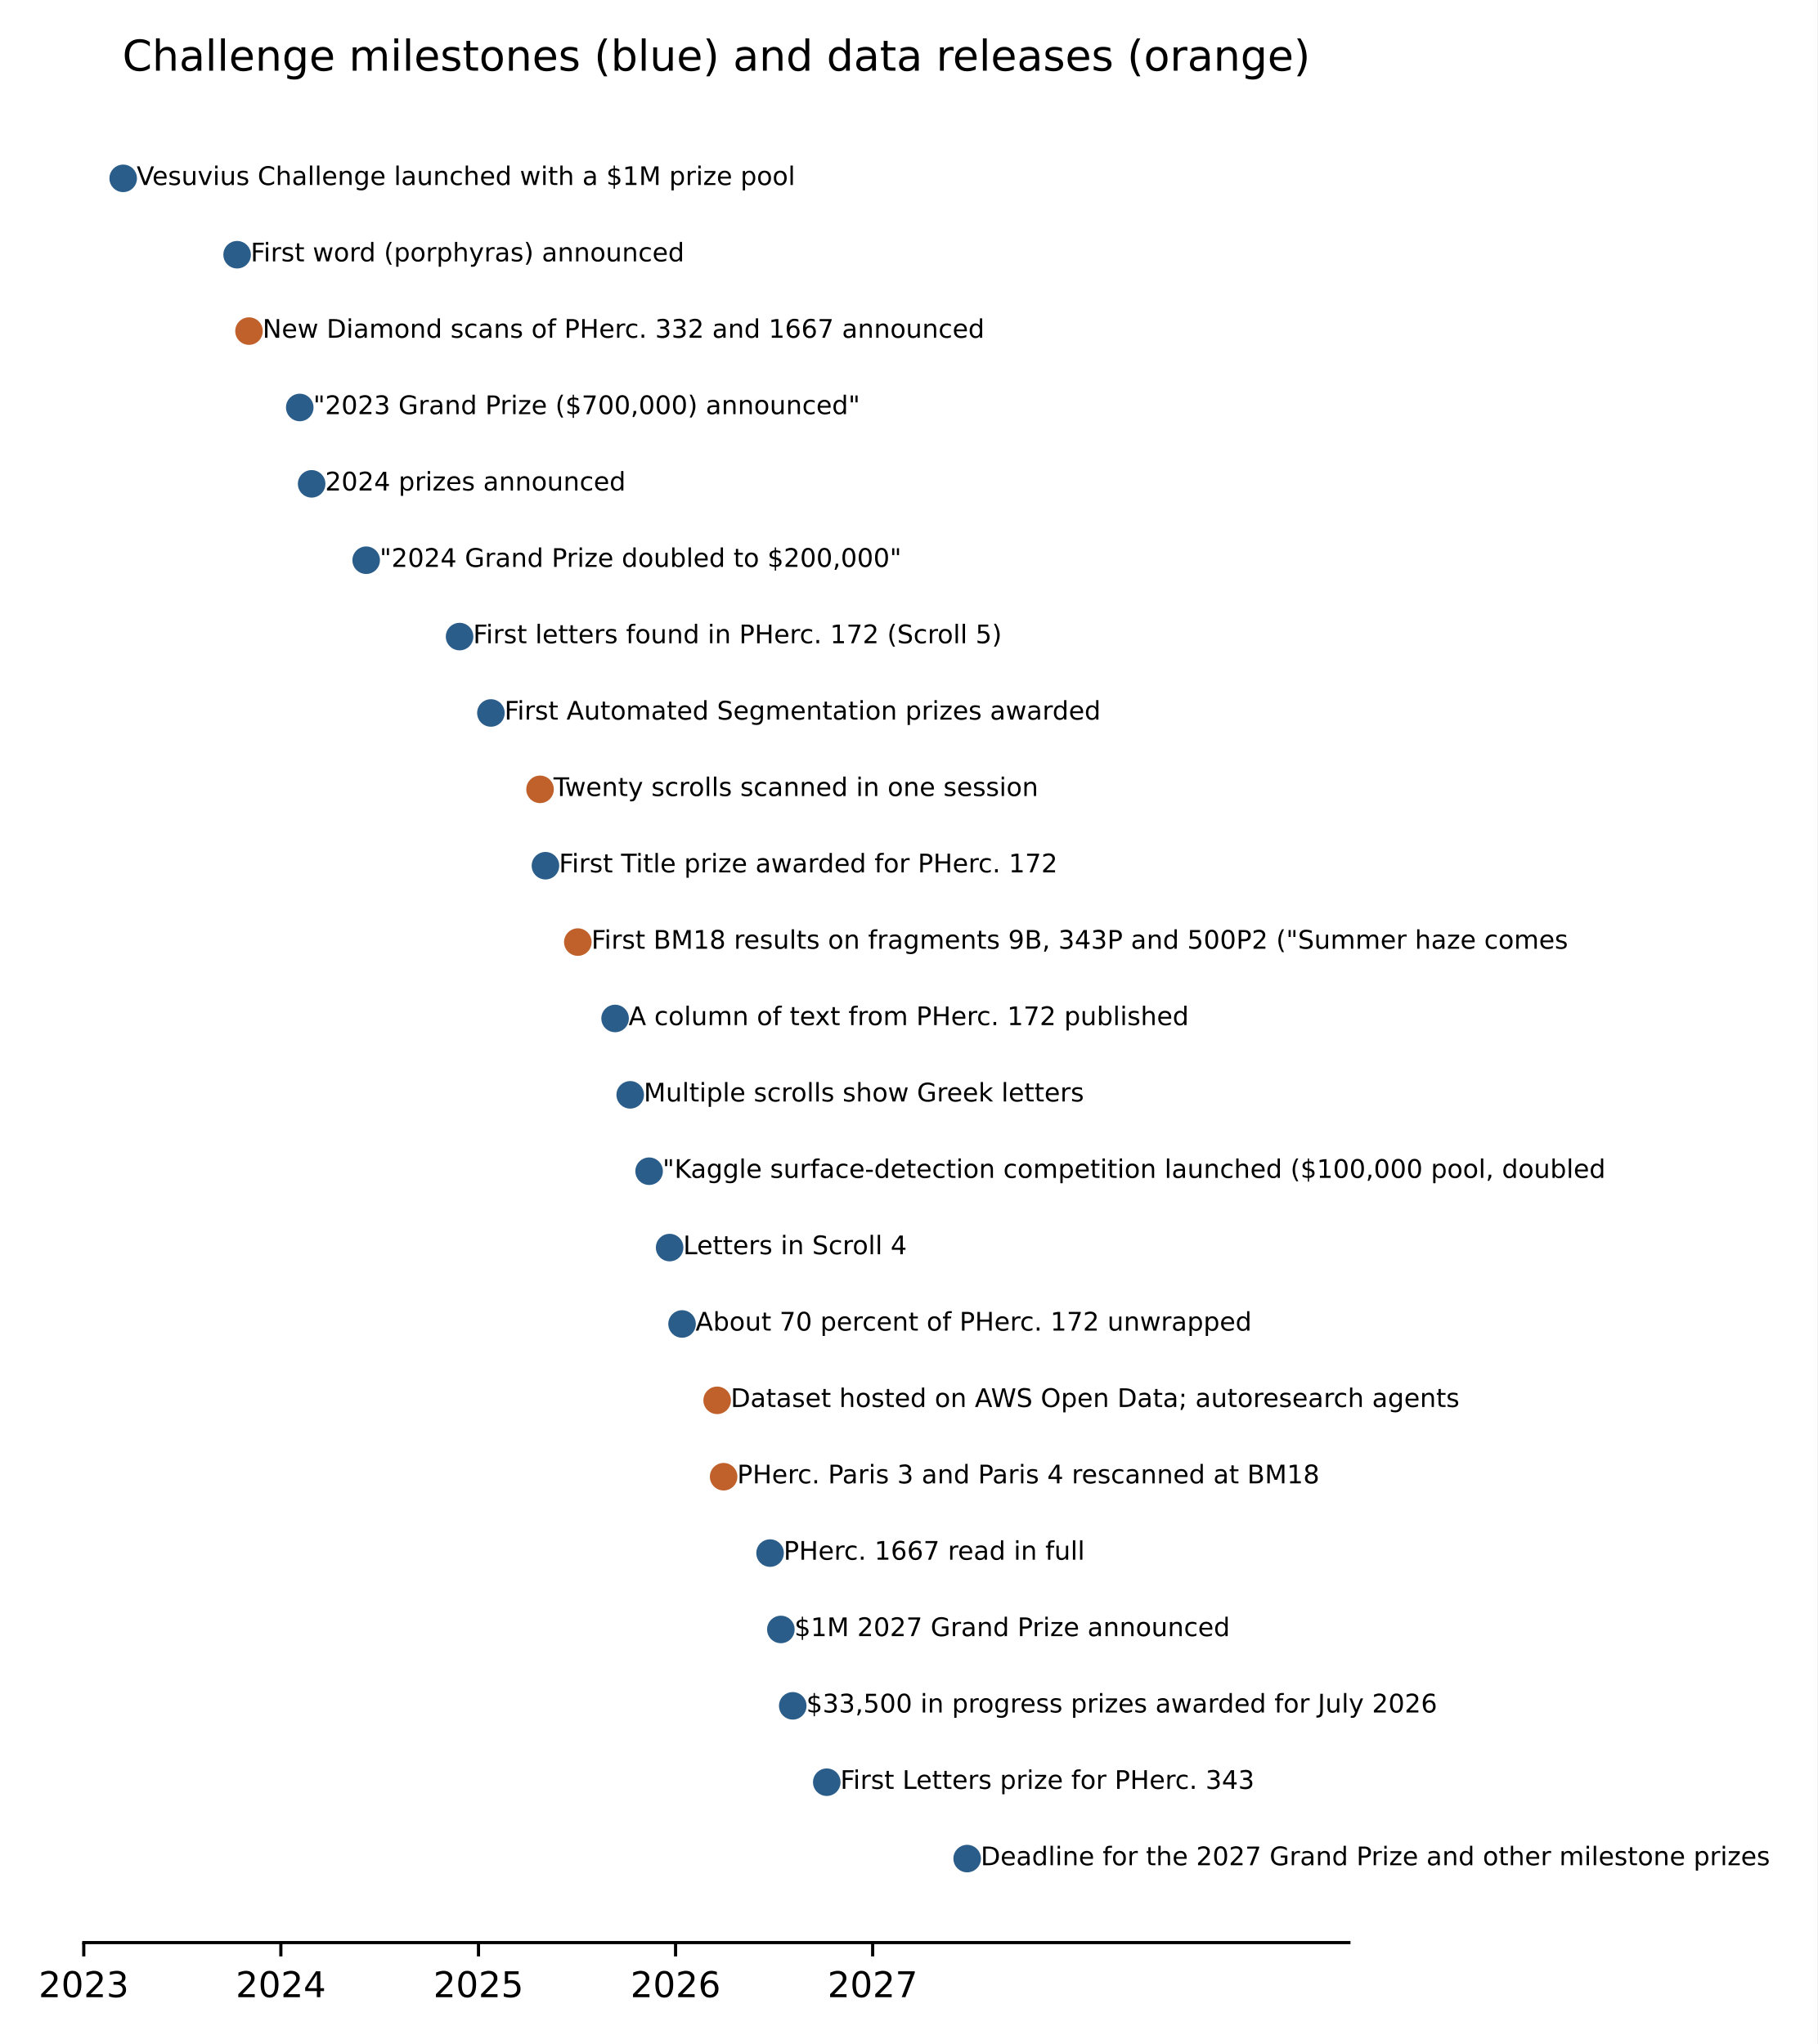
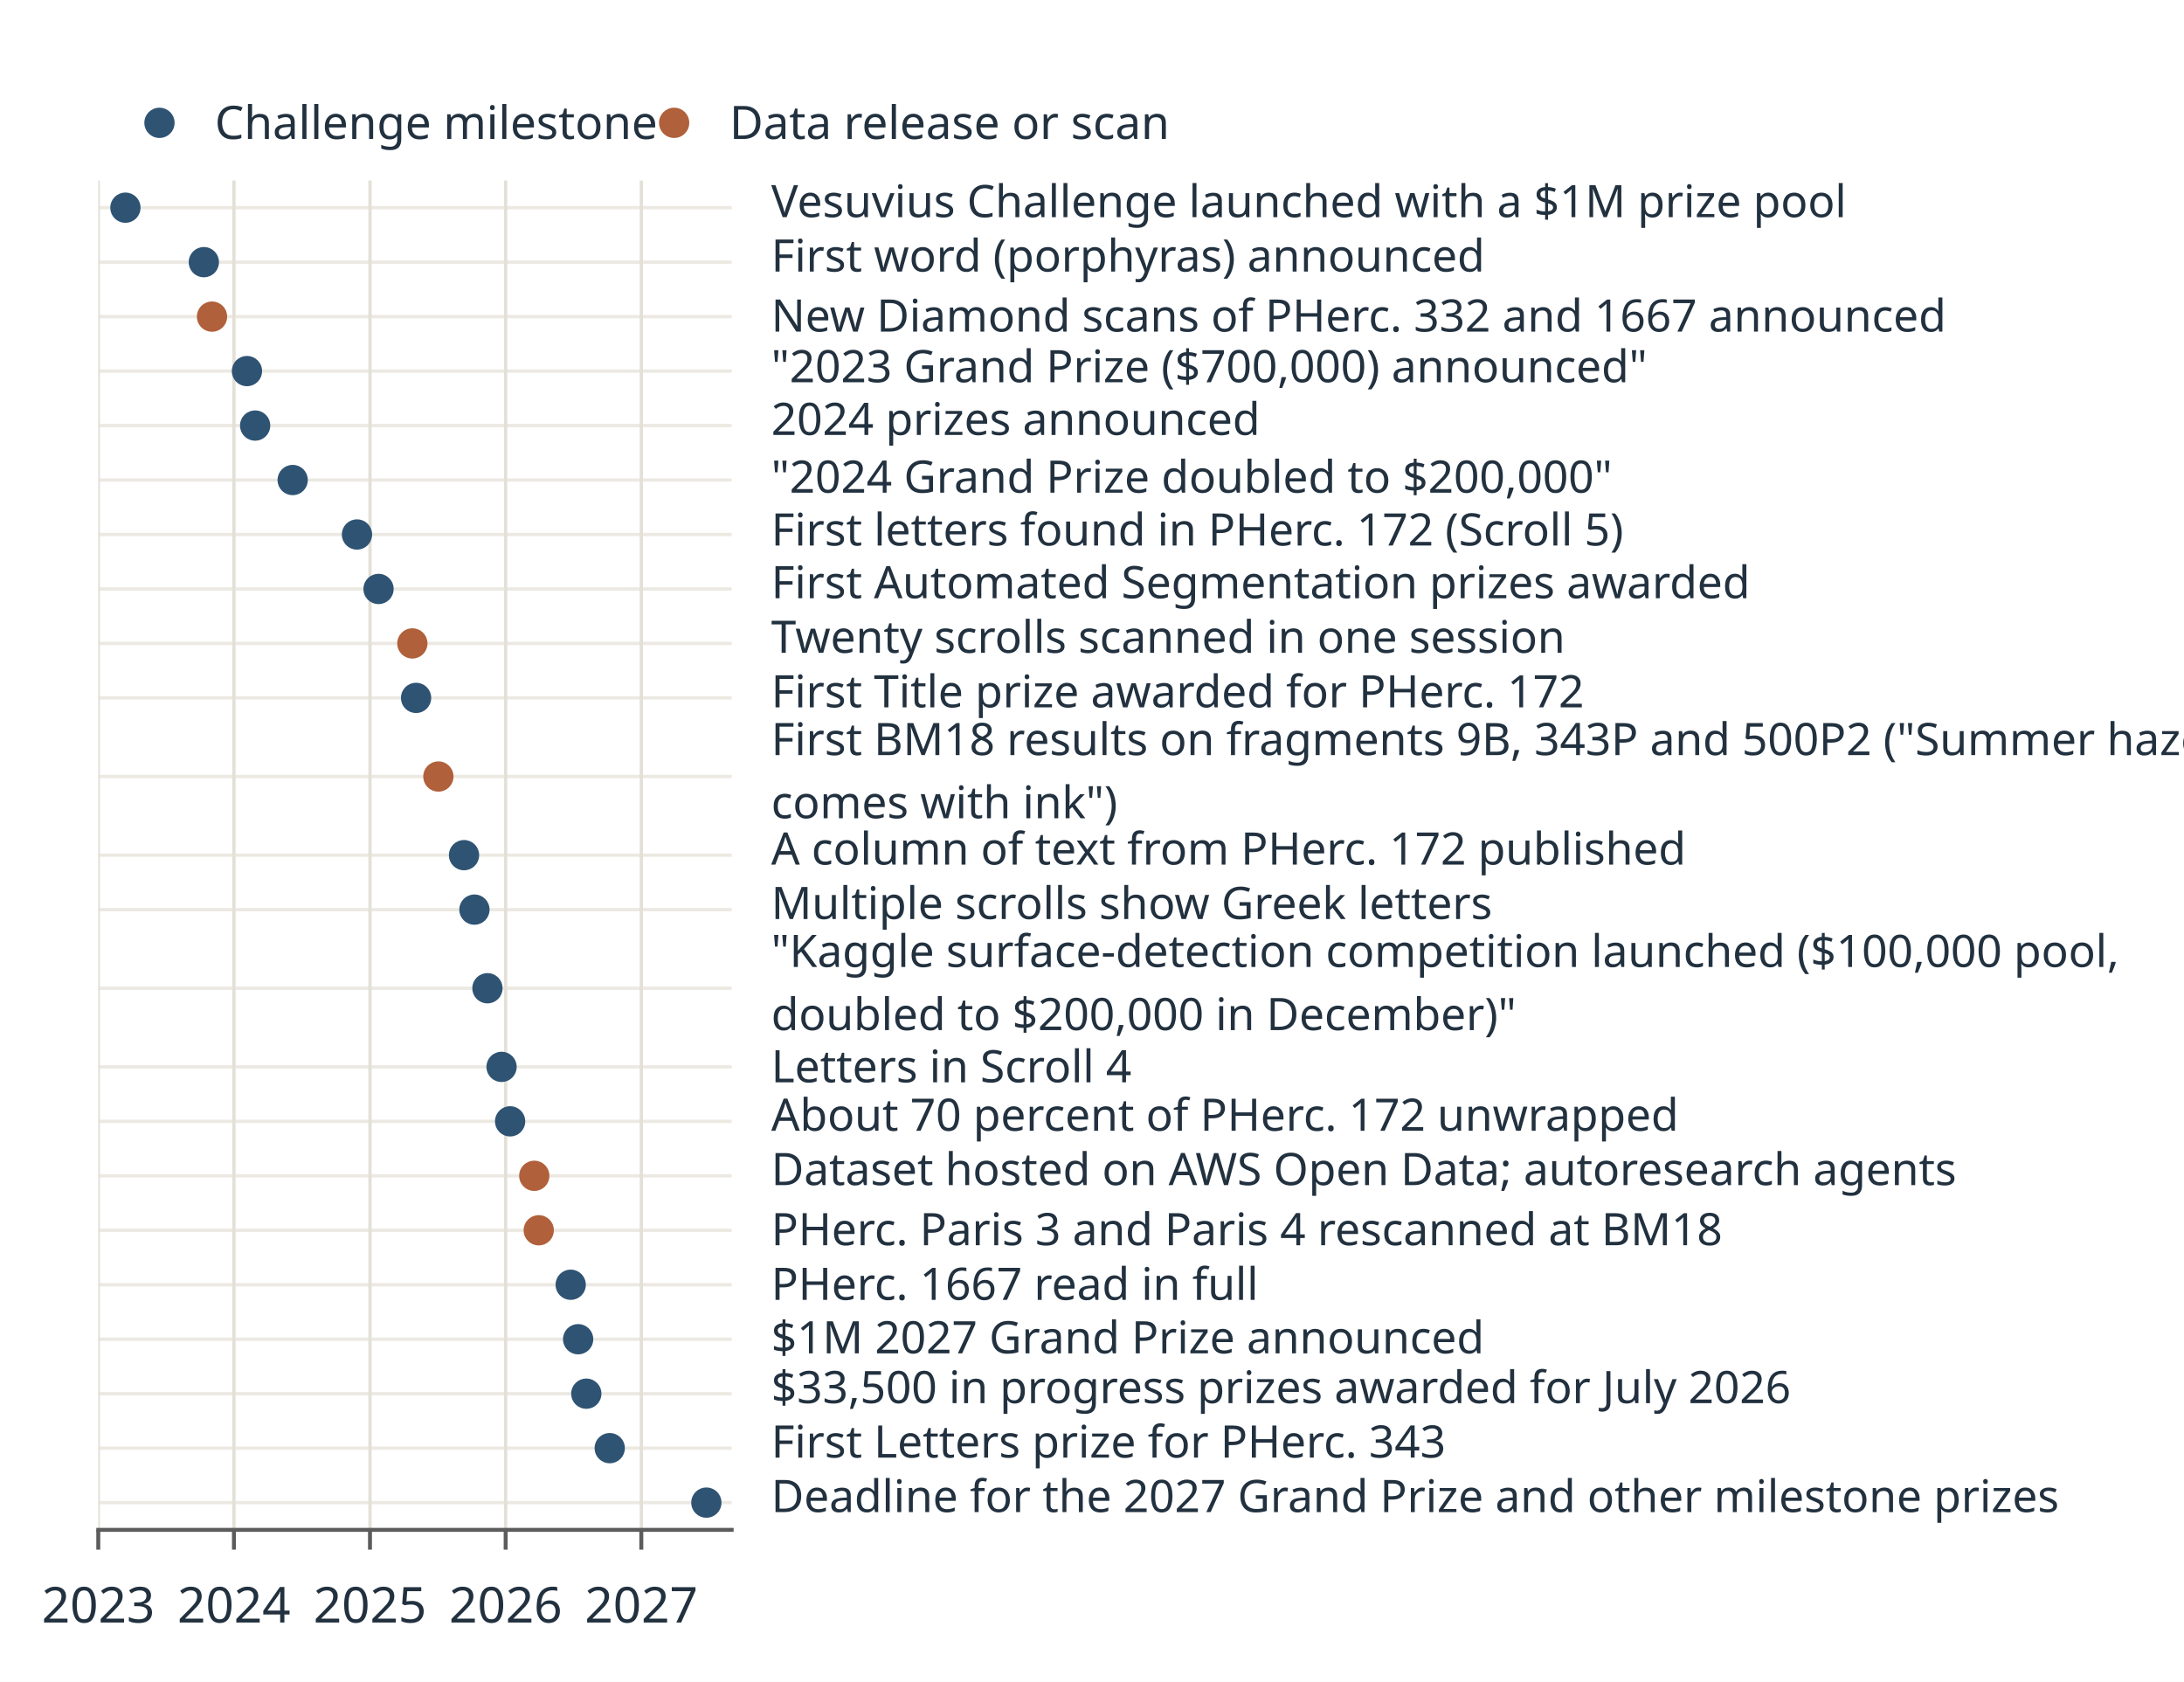
- <svg xmlns="http://www.w3.org/2000/svg" xmlns:xlink="http://www.w3.org/1999/xlink" width="460.8pt" height="518.4pt" viewBox="0 0 460.8 518.4" version="1.1">
+ <svg xmlns="http://www.w3.org/2000/svg" xmlns:xlink="http://www.w3.org/1999/xlink" width="331.2pt" height="254.995pt" viewBox="0 0 331.2 254.995" version="1.1">
  <defs>
    <style type="text/css">*{stroke-linejoin: round; stroke-linecap: butt}</style>
  </defs>
  <g id="figure_1">
    <g id="patch_1">
-       <path d="M 0 518.4  L 460.8 518.4  L 460.8 0  L 0 0  z " style="fill: #ffffff" />
+       <path d="M 0 254.995  L 331.2 254.995  L 331.2 0  L 0 0  z " style="fill: #ffffff" />
    </g>
    <g id="axes_1">
      <g id="patch_2">
-         <path d="M 21.24 492.68  L 342.023 492.68  L 342.023 23.925  L 21.24 23.925  z " style="fill: #ffffff" />
+         <path d="M 14.904 231.955  L 110.952 231.955  L 110.952 27.36  L 14.904 27.36  z " style="fill: #ffffff" />
+       </g>
+       <g id="line2d_1">
+         <path d="M 14.904 31.489  L 110.952 31.489  " clip-path="url(#pae2539c3df)" style="fill: none; stroke: #ece9e2; stroke-width: 0.5; stroke-linecap: square" />
+       </g>
+       <g id="line2d_2">
+         <path d="M 14.904 39.748  L 110.952 39.748  " clip-path="url(#pae2539c3df)" style="fill: none; stroke: #ece9e2; stroke-width: 0.5; stroke-linecap: square" />
+       </g>
+       <g id="line2d_3">
+         <path d="M 14.904 48.006  L 110.952 48.006  " clip-path="url(#pae2539c3df)" style="fill: none; stroke: #ece9e2; stroke-width: 0.5; stroke-linecap: square" />
+       </g>
+       <g id="line2d_4">
+         <path d="M 14.904 56.264  L 110.952 56.264  " clip-path="url(#pae2539c3df)" style="fill: none; stroke: #ece9e2; stroke-width: 0.5; stroke-linecap: square" />
+       </g>
+       <g id="line2d_5">
+         <path d="M 14.904 64.523  L 110.952 64.523  " clip-path="url(#pae2539c3df)" style="fill: none; stroke: #ece9e2; stroke-width: 0.5; stroke-linecap: square" />
+       </g>
+       <g id="line2d_6">
+         <path d="M 14.904 72.781  L 110.952 72.781  " clip-path="url(#pae2539c3df)" style="fill: none; stroke: #ece9e2; stroke-width: 0.5; stroke-linecap: square" />
+       </g>
+       <g id="line2d_7">
+         <path d="M 14.904 81.04  L 110.952 81.04  " clip-path="url(#pae2539c3df)" style="fill: none; stroke: #ece9e2; stroke-width: 0.5; stroke-linecap: square" />
+       </g>
+       <g id="line2d_8">
+         <path d="M 14.904 89.298  L 110.952 89.298  " clip-path="url(#pae2539c3df)" style="fill: none; stroke: #ece9e2; stroke-width: 0.5; stroke-linecap: square" />
+       </g>
+       <g id="line2d_9">
+         <path d="M 14.904 97.556  L 110.952 97.556  " clip-path="url(#pae2539c3df)" style="fill: none; stroke: #ece9e2; stroke-width: 0.5; stroke-linecap: square" />
+       </g>
+       <g id="line2d_10">
+         <path d="M 14.904 105.815  L 110.952 105.815  " clip-path="url(#pae2539c3df)" style="fill: none; stroke: #ece9e2; stroke-width: 0.5; stroke-linecap: square" />
+       </g>
+       <g id="line2d_11">
+         <path d="M 14.904 117.736  L 110.952 117.736  " clip-path="url(#pae2539c3df)" style="fill: none; stroke: #ece9e2; stroke-width: 0.5; stroke-linecap: square" />
+       </g>
+       <g id="line2d_12">
+         <path d="M 14.904 129.658  L 110.952 129.658  " clip-path="url(#pae2539c3df)" style="fill: none; stroke: #ece9e2; stroke-width: 0.5; stroke-linecap: square" />
+       </g>
+       <g id="line2d_13">
+         <path d="M 14.904 137.916  L 110.952 137.916  " clip-path="url(#pae2539c3df)" style="fill: none; stroke: #ece9e2; stroke-width: 0.5; stroke-linecap: square" />
+       </g>
+       <g id="line2d_14">
+         <path d="M 14.904 149.837  L 110.952 149.837  " clip-path="url(#pae2539c3df)" style="fill: none; stroke: #ece9e2; stroke-width: 0.5; stroke-linecap: square" />
+       </g>
+       <g id="line2d_15">
+         <path d="M 14.904 161.759  L 110.952 161.759  " clip-path="url(#pae2539c3df)" style="fill: none; stroke: #ece9e2; stroke-width: 0.5; stroke-linecap: square" />
+       </g>
+       <g id="line2d_16">
+         <path d="M 14.904 170.017  L 110.952 170.017  " clip-path="url(#pae2539c3df)" style="fill: none; stroke: #ece9e2; stroke-width: 0.5; stroke-linecap: square" />
+       </g>
+       <g id="line2d_17">
+         <path d="M 14.904 178.276  L 110.952 178.276  " clip-path="url(#pae2539c3df)" style="fill: none; stroke: #ece9e2; stroke-width: 0.5; stroke-linecap: square" />
+       </g>
+       <g id="line2d_18">
+         <path d="M 14.904 186.534  L 110.952 186.534  " clip-path="url(#pae2539c3df)" style="fill: none; stroke: #ece9e2; stroke-width: 0.5; stroke-linecap: square" />
+       </g>
+       <g id="line2d_19">
+         <path d="M 14.904 194.792  L 110.952 194.792  " clip-path="url(#pae2539c3df)" style="fill: none; stroke: #ece9e2; stroke-width: 0.5; stroke-linecap: square" />
+       </g>
+       <g id="line2d_20">
+         <path d="M 14.904 203.051  L 110.952 203.051  " clip-path="url(#pae2539c3df)" style="fill: none; stroke: #ece9e2; stroke-width: 0.5; stroke-linecap: square" />
+       </g>
+       <g id="line2d_21">
+         <path d="M 14.904 211.309  L 110.952 211.309  " clip-path="url(#pae2539c3df)" style="fill: none; stroke: #ece9e2; stroke-width: 0.5; stroke-linecap: square" />
+       </g>
+       <g id="line2d_22">
+         <path d="M 14.904 219.568  L 110.952 219.568  " clip-path="url(#pae2539c3df)" style="fill: none; stroke: #ece9e2; stroke-width: 0.5; stroke-linecap: square" />
+       </g>
+       <g id="line2d_23">
+         <path d="M 14.904 227.826  L 110.952 227.826  " clip-path="url(#pae2539c3df)" style="fill: none; stroke: #ece9e2; stroke-width: 0.5; stroke-linecap: square" />
+       </g>
+       <g id="line2d_24">
+         <path d="M 14.904 231.955  L 14.904 27.36  " clip-path="url(#pae2539c3df)" style="fill: none; stroke: #e3e0d8; stroke-width: 0.5; stroke-linecap: square" />
+       </g>
+       <g id="line2d_25">
+         <path d="M 35.478 231.955  L 35.478 27.36  " clip-path="url(#pae2539c3df)" style="fill: none; stroke: #e3e0d8; stroke-width: 0.5; stroke-linecap: square" />
+       </g>
+       <g id="line2d_26">
+         <path d="M 56.108 231.955  L 56.108 27.36  " clip-path="url(#pae2539c3df)" style="fill: none; stroke: #e3e0d8; stroke-width: 0.5; stroke-linecap: square" />
+       </g>
+       <g id="line2d_27">
+         <path d="M 76.681 231.955  L 76.681 27.36  " clip-path="url(#pae2539c3df)" style="fill: none; stroke: #e3e0d8; stroke-width: 0.5; stroke-linecap: square" />
+       </g>
+       <g id="line2d_28">
+         <path d="M 97.255 231.955  L 97.255 27.36  " clip-path="url(#pae2539c3df)" style="fill: none; stroke: #e3e0d8; stroke-width: 0.5; stroke-linecap: square" />
      </g>
      <g id="matplotlib.axis_1">
        <g id="xtick_1">
-           <g id="line2d_1">
+           <g id="line2d_29">
            <defs>
-               <path id="mb7cfba0f16" d="M 0 0  L 0 3.5  " style="stroke: #000000; stroke-width: 0.8" />
+               <path id="mdebf39d27e" d="M 0 0  L 0 3  " style="stroke: #5c5c5c; stroke-width: 0.6" />
            </defs>
            <g>
-               <use xlink:href="#mb7cfba0f16" x="21.24" y="492.68" style="stroke: #000000; stroke-width: 0.8" />
+               <use xlink:href="#mdebf39d27e" x="14.904" y="231.955" style="fill: #5c5c5c; stroke: #5c5c5c; stroke-width: 0.6" />
            </g>
          </g>
          <g id="text_1">
-             <text style="font-size: 9px; font-family: 'DejaVu Sans'; text-anchor: middle" x="21.24" y="506.518" transform="rotate(-0 21.24 506.5179)">2023</text>
+             <text style="font-size: 7.5px; font-family: 'EB Garamond'; text-anchor: middle; fill: #22313f" x="14.904" y="246.008" transform="rotate(-0 14.904 246.0077)">2023</text>
          </g>
        </g>
        <g id="xtick_2">
-           <g id="line2d_2">
-             <g>
-               <use xlink:href="#mb7cfba0f16" x="71.213" y="492.68" style="stroke: #000000; stroke-width: 0.8" />
+           <g id="line2d_30">
+             <g>
+               <use xlink:href="#mdebf39d27e" x="35.478" y="231.955" style="fill: #5c5c5c; stroke: #5c5c5c; stroke-width: 0.6" />
            </g>
          </g>
          <g id="text_2">
-             <text style="font-size: 9px; font-family: 'DejaVu Sans'; text-anchor: middle" x="71.213" y="506.518" transform="rotate(-0 71.21259 506.5179)">2024</text>
+             <text style="font-size: 7.5px; font-family: 'EB Garamond'; text-anchor: middle; fill: #22313f" x="35.478" y="246.008" transform="rotate(-0 35.47766 246.0077)">2024</text>
          </g>
        </g>
        <g id="xtick_3">
-           <g id="line2d_3">
-             <g>
-               <use xlink:href="#mb7cfba0f16" x="121.322" y="492.68" style="stroke: #000000; stroke-width: 0.8" />
+           <g id="line2d_31">
+             <g>
+               <use xlink:href="#mdebf39d27e" x="56.108" y="231.955" style="fill: #5c5c5c; stroke: #5c5c5c; stroke-width: 0.6" />
            </g>
          </g>
          <g id="text_3">
-             <text style="font-size: 9px; font-family: 'DejaVu Sans'; text-anchor: middle" x="121.322" y="506.518" transform="rotate(-0 121.3221 506.5179)">2025</text>
+             <text style="font-size: 7.5px; font-family: 'EB Garamond'; text-anchor: middle; fill: #22313f" x="56.108" y="246.008" transform="rotate(-0 56.10769 246.0077)">2025</text>
          </g>
        </g>
        <g id="xtick_4">
-           <g id="line2d_4">
-             <g>
-               <use xlink:href="#mb7cfba0f16" x="171.295" y="492.68" style="stroke: #000000; stroke-width: 0.8" />
+           <g id="line2d_32">
+             <g>
+               <use xlink:href="#mdebf39d27e" x="76.681" y="231.955" style="fill: #5c5c5c; stroke: #5c5c5c; stroke-width: 0.6" />
            </g>
          </g>
          <g id="text_4">
-             <text style="font-size: 9px; font-family: 'DejaVu Sans'; text-anchor: middle" x="171.295" y="506.518" transform="rotate(-0 171.2947 506.5179)">2026</text>
+             <text style="font-size: 7.5px; font-family: 'EB Garamond'; text-anchor: middle; fill: #22313f" x="76.681" y="246.008" transform="rotate(-0 76.68135 246.0077)">2026</text>
          </g>
        </g>
        <g id="xtick_5">
-           <g id="line2d_5">
-             <g>
-               <use xlink:href="#mb7cfba0f16" x="221.267" y="492.68" style="stroke: #000000; stroke-width: 0.8" />
+           <g id="line2d_33">
+             <g>
+               <use xlink:href="#mdebf39d27e" x="97.255" y="231.955" style="fill: #5c5c5c; stroke: #5c5c5c; stroke-width: 0.6" />
            </g>
          </g>
          <g id="text_5">
-             <text style="font-size: 9px; font-family: 'DejaVu Sans'; text-anchor: middle" x="221.267" y="506.518" transform="rotate(-0 221.2673 506.5179)">2027</text>
+             <text style="font-size: 7.5px; font-family: 'EB Garamond'; text-anchor: middle; fill: #22313f" x="97.255" y="246.008" transform="rotate(-0 97.25501 246.0077)">2027</text>
          </g>
        </g>
      </g>
      <g id="matplotlib.axis_2" />
-       <g id="line2d_6">
+       <g id="patch_3">
+         <path d="M 14.904 231.955  L 110.952 231.955  " style="fill: none; stroke: #5c5c5c; stroke-width: 0.6; stroke-linejoin: miter; stroke-linecap: square" />
+       </g>
+       <g id="line2d_34">
        <defs>
-           <path id="m90c5252260" d="M 0 3  C 0.796 3 1.559 2.684 2.121 2.121  C 2.684 1.559 3 0.796 3 0  C 3 -0.796 2.684 -1.559 2.121 -2.121  C 1.559 -2.684 0.796 -3 0 -3  C -0.796 -3 -1.559 -2.684 -2.121 -2.121  C -2.684 -1.559 -3 -0.796 -3 0  C -3 0.796 -2.684 1.559 -2.121 2.121  C -1.559 2.684 -0.796 3 0 3  z " style="stroke: #2b5d8a" />
+           <path id="m672cd75277" d="M 0 1.8  C 0.477 1.8 0.935 1.61 1.273 1.273  C 1.61 0.935 1.8 0.477 1.8 0  C 1.8 -0.477 1.61 -0.935 1.273 -1.273  C 0.935 -1.61 0.477 -1.8 0 -1.8  C -0.477 -1.8 -0.935 -1.61 -1.273 -1.273  C -1.61 -0.935 -1.8 -0.477 -1.8 0  C -1.8 0.477 -1.61 0.935 -1.273 1.273  C -0.935 1.61 -0.477 1.8 0 1.8  z " style="stroke: #2f5373" />
        </defs>
-         <g clip-path="url(#pc2791eb596)">
-           <use xlink:href="#m90c5252260" x="31.235" y="45.232" style="fill: #2b5d8a; stroke: #2b5d8a" />
-         </g>
-       </g>
-       <g id="line2d_7">
-         <g clip-path="url(#pc2791eb596)">
-           <use xlink:href="#m90c5252260" x="60.123" y="64.603" style="fill: #2b5d8a; stroke: #2b5d8a" />
-         </g>
-       </g>
-       <g id="line2d_8">
+         <g clip-path="url(#pae2539c3df)">
+           <use xlink:href="#m672cd75277" x="19.019" y="31.489" style="fill: #2f5373; stroke: #2f5373" />
+         </g>
+       </g>
+       <g id="text_6">
+         <text style="font-size: 6.8px; font-family: 'EB Garamond'; text-anchor: start; fill: #22313f" x="116.952" y="32.924" transform="rotate(-0 116.952 32.92411)">Vesuvius Challenge launched with a $1M prize pool</text>
+       </g>
+       <g id="line2d_35">
+         <g clip-path="url(#pae2539c3df)">
+           <use xlink:href="#m672cd75277" x="30.912" y="39.748" style="fill: #2f5373; stroke: #2f5373" />
+         </g>
+       </g>
+       <g id="text_7">
+         <text style="font-size: 6.8px; font-family: 'EB Garamond'; text-anchor: start; fill: #22313f" x="116.952" y="41.176" transform="rotate(-0 116.952 41.1756)">First word (porphyras) announced</text>
+       </g>
+       <g id="line2d_36">
        <defs>
-           <path id="md41d774229" d="M 0 3  C 0.796 3 1.559 2.684 2.121 2.121  C 2.684 1.559 3 0.796 3 0  C 3 -0.796 2.684 -1.559 2.121 -2.121  C 1.559 -2.684 0.796 -3 0 -3  C -0.796 -3 -1.559 -2.684 -2.121 -2.121  C -2.684 -1.559 -3 -0.796 -3 0  C -3 0.796 -2.684 1.559 -2.121 2.121  C -1.559 2.684 -0.796 3 0 3  z " style="stroke: #c0612b" />
+           <path id="mc110232681" d="M 0 1.8  C 0.477 1.8 0.935 1.61 1.273 1.273  C 1.61 0.935 1.8 0.477 1.8 0  C 1.8 -0.477 1.61 -0.935 1.273 -1.273  C 0.935 -1.61 0.477 -1.8 0 -1.8  C -0.477 -1.8 -0.935 -1.61 -1.273 -1.273  C -1.61 -0.935 -1.8 -0.477 -1.8 0  C -1.8 0.477 -1.61 0.935 -1.273 1.273  C -0.935 1.61 -0.477 1.8 0 1.8  z " style="stroke: #b0603a" />
        </defs>
-         <g clip-path="url(#pc2791eb596)">
-           <use xlink:href="#md41d774229" x="63.135" y="83.973" style="fill: #c0612b; stroke: #c0612b" />
-         </g>
-       </g>
-       <g id="line2d_9">
-         <g clip-path="url(#pc2791eb596)">
-           <use xlink:href="#m90c5252260" x="76.004" y="103.343" style="fill: #2b5d8a; stroke: #2b5d8a" />
-         </g>
-       </g>
-       <g id="line2d_10">
-         <g clip-path="url(#pc2791eb596)">
-           <use xlink:href="#m90c5252260" x="79.017" y="122.713" style="fill: #2b5d8a; stroke: #2b5d8a" />
-         </g>
-       </g>
-       <g id="line2d_11">
-         <g clip-path="url(#pc2791eb596)">
-           <use xlink:href="#m90c5252260" x="92.845" y="142.083" style="fill: #2b5d8a; stroke: #2b5d8a" />
-         </g>
-       </g>
-       <g id="line2d_12">
-         <g clip-path="url(#pc2791eb596)">
-           <use xlink:href="#m90c5252260" x="116.53" y="161.453" style="fill: #2b5d8a; stroke: #2b5d8a" />
-         </g>
-       </g>
-       <g id="line2d_13">
-         <g clip-path="url(#pc2791eb596)">
-           <use xlink:href="#m90c5252260" x="124.471" y="180.823" style="fill: #2b5d8a; stroke: #2b5d8a" />
-         </g>
-       </g>
-       <g id="line2d_14">
-         <g clip-path="url(#pc2791eb596)">
-           <use xlink:href="#md41d774229" x="136.93" y="200.193" style="fill: #c0612b; stroke: #c0612b" />
-         </g>
-       </g>
-       <g id="line2d_15">
-         <g clip-path="url(#pc2791eb596)">
-           <use xlink:href="#m90c5252260" x="138.299" y="219.563" style="fill: #2b5d8a; stroke: #2b5d8a" />
-         </g>
-       </g>
-       <g id="line2d_16">
-         <g clip-path="url(#pc2791eb596)">
-           <use xlink:href="#md41d774229" x="146.514" y="238.933" style="fill: #c0612b; stroke: #c0612b" />
-         </g>
-       </g>
-       <g id="line2d_17">
-         <g clip-path="url(#pc2791eb596)">
-           <use xlink:href="#m90c5252260" x="155.961" y="258.303" style="fill: #2b5d8a; stroke: #2b5d8a" />
-         </g>
-       </g>
-       <g id="line2d_18">
-         <g clip-path="url(#pc2791eb596)">
-           <use xlink:href="#m90c5252260" x="159.794" y="277.673" style="fill: #2b5d8a; stroke: #2b5d8a" />
-         </g>
-       </g>
-       <g id="line2d_19">
-         <g clip-path="url(#pc2791eb596)">
-           <use xlink:href="#m90c5252260" x="164.586" y="297.043" style="fill: #2b5d8a; stroke: #2b5d8a" />
-         </g>
-       </g>
-       <g id="line2d_20">
-         <g clip-path="url(#pc2791eb596)">
-           <use xlink:href="#m90c5252260" x="169.789" y="316.413" style="fill: #2b5d8a; stroke: #2b5d8a" />
-         </g>
-       </g>
-       <g id="line2d_21">
-         <g clip-path="url(#pc2791eb596)">
-           <use xlink:href="#m90c5252260" x="172.938" y="335.783" style="fill: #2b5d8a; stroke: #2b5d8a" />
-         </g>
-       </g>
-       <g id="line2d_22">
-         <g clip-path="url(#pc2791eb596)">
-           <use xlink:href="#md41d774229" x="181.837" y="355.153" style="fill: #c0612b; stroke: #c0612b" />
-         </g>
-       </g>
-       <g id="line2d_23">
-         <g clip-path="url(#pc2791eb596)">
-           <use xlink:href="#md41d774229" x="183.48" y="374.523" style="fill: #c0612b; stroke: #c0612b" />
-         </g>
-       </g>
-       <g id="line2d_24">
-         <g clip-path="url(#pc2791eb596)">
-           <use xlink:href="#m90c5252260" x="195.254" y="393.893" style="fill: #2b5d8a; stroke: #2b5d8a" />
-         </g>
-       </g>
-       <g id="line2d_25">
-         <g clip-path="url(#pc2791eb596)">
-           <use xlink:href="#m90c5252260" x="197.992" y="413.263" style="fill: #2b5d8a; stroke: #2b5d8a" />
-         </g>
-       </g>
-       <g id="line2d_26">
-         <g clip-path="url(#pc2791eb596)">
-           <use xlink:href="#m90c5252260" x="201.004" y="432.633" style="fill: #2b5d8a; stroke: #2b5d8a" />
-         </g>
-       </g>
-       <g id="line2d_27">
-         <g clip-path="url(#pc2791eb596)">
-           <use xlink:href="#m90c5252260" x="209.63" y="452.003" style="fill: #2b5d8a; stroke: #2b5d8a" />
-         </g>
-       </g>
-       <g id="line2d_28">
-         <g clip-path="url(#pc2791eb596)">
-           <use xlink:href="#m90c5252260" x="245.227" y="471.373" style="fill: #2b5d8a; stroke: #2b5d8a" />
-         </g>
-       </g>
-       <g id="patch_3">
-         <path d="M 21.24 492.68  L 342.023 492.68  " style="fill: none; stroke: #000000; stroke-width: 0.8; stroke-linejoin: miter; stroke-linecap: square" />
-       </g>
-       <g id="text_6">
-         <text style="font-size: 6.5px; font-family: 'DejaVu Sans'; text-anchor: start" x="34.657" y="46.921" transform="rotate(-0 34.6573 46.92122)">Vesuvius Challenge launched with a $1M prize pool</text>
-       </g>
-       <g id="text_7">
-         <text style="font-size: 6.5px; font-family: 'DejaVu Sans'; text-anchor: start" x="63.546" y="66.291" transform="rotate(-0 63.54556 66.29125)">First word (porphyras) announced</text>
+         <g clip-path="url(#pae2539c3df)">
+           <use xlink:href="#mc110232681" x="32.152" y="48.006" style="fill: #b0603a; stroke: #b0603a" />
+         </g>
      </g>
      <g id="text_8">
-         <text style="font-size: 6.5px; font-family: 'DejaVu Sans'; text-anchor: start" x="66.558" y="85.661" transform="rotate(-0 66.5576 85.66127)">New Diamond scans of PHerc. 332 and 1667 announced</text>
+         <text style="font-size: 6.8px; font-family: 'EB Garamond'; text-anchor: start; fill: #22313f" x="116.952" y="50.277" transform="rotate(-0 116.952 50.27709)">New Diamond scans of PHerc. 332 and 1667 announced</text>
+       </g>
+       <g id="line2d_37">
+         <g clip-path="url(#pae2539c3df)">
+           <use xlink:href="#m672cd75277" x="37.45" y="56.264" style="fill: #2f5373; stroke: #2f5373" />
+         </g>
      </g>
      <g id="text_9">
-         <text style="font-size: 6.5px; font-family: 'DejaVu Sans'; text-anchor: start" x="79.427" y="105.031" transform="rotate(-0 79.42726 105.0313)">"2023 Grand Prize ($700,000) announced"</text>
+         <text style="font-size: 6.8px; font-family: 'EB Garamond'; text-anchor: start; fill: #22313f" x="116.952" y="57.957" transform="rotate(-0 116.952 57.95749)">"2023 Grand Prize ($700,000) announced"</text>
+       </g>
+       <g id="line2d_38">
+         <g clip-path="url(#pae2539c3df)">
+           <use xlink:href="#m672cd75277" x="38.691" y="64.523" style="fill: #2f5373; stroke: #2f5373" />
+         </g>
      </g>
      <g id="text_10">
-         <text style="font-size: 6.5px; font-family: 'DejaVu Sans'; text-anchor: start" x="82.439" y="124.401" transform="rotate(-0 82.4393 124.4013)">2024 prizes announced</text>
+         <text style="font-size: 6.8px; font-family: 'EB Garamond'; text-anchor: start; fill: #22313f" x="116.952" y="65.948" transform="rotate(-0 116.952 65.94761)">2024 prizes announced</text>
+       </g>
+       <g id="line2d_39">
+         <g clip-path="url(#pae2539c3df)">
+           <use xlink:href="#m672cd75277" x="44.384" y="72.781" style="fill: #2f5373; stroke: #2f5373" />
+         </g>
      </g>
      <g id="text_11">
-         <text style="font-size: 6.5px; font-family: 'DejaVu Sans'; text-anchor: start" x="96.267" y="143.771" transform="rotate(-0 96.26733 143.7713)">"2024 Grand Prize doubled to $200,000"</text>
+         <text style="font-size: 6.8px; font-family: 'EB Garamond'; text-anchor: start; fill: #22313f" x="116.952" y="74.702" transform="rotate(-0 116.952 74.7022)">"2024 Grand Prize doubled to $200,000"</text>
+       </g>
+       <g id="line2d_40">
+         <g clip-path="url(#pae2539c3df)">
+           <use xlink:href="#m672cd75277" x="54.135" y="81.04" style="fill: #2f5373; stroke: #2f5373" />
+         </g>
      </g>
      <g id="text_12">
-         <text style="font-size: 6.5px; font-family: 'DejaVu Sans'; text-anchor: start" x="119.953" y="163.141" transform="rotate(-0 119.953 163.1414)">First letters found in PHerc. 172 (Scroll 5)</text>
+         <text style="font-size: 6.8px; font-family: 'EB Garamond'; text-anchor: start; fill: #22313f" x="116.952" y="82.712" transform="rotate(-0 116.952 82.71197)">First letters found in PHerc. 172 (Scroll 5)</text>
+       </g>
+       <g id="line2d_41">
+         <g clip-path="url(#pae2539c3df)">
+           <use xlink:href="#m672cd75277" x="57.404" y="89.298" style="fill: #2f5373; stroke: #2f5373" />
+         </g>
      </g>
      <g id="text_13">
-         <text style="font-size: 6.5px; font-family: 'DejaVu Sans'; text-anchor: start" x="127.894" y="182.511" transform="rotate(-0 127.8938 182.5114)">First Automated Segmentation prizes awarded</text>
+         <text style="font-size: 6.8px; font-family: 'EB Garamond'; text-anchor: start; fill: #22313f" x="116.952" y="90.706" transform="rotate(-0 116.952 90.70581)">First Automated Segmentation prizes awarded</text>
+       </g>
+       <g id="line2d_42">
+         <g clip-path="url(#pae2539c3df)">
+           <use xlink:href="#mc110232681" x="62.533" y="97.556" style="fill: #b0603a; stroke: #b0603a" />
+         </g>
      </g>
      <g id="text_14">
-         <text style="font-size: 6.5px; font-family: 'DejaVu Sans'; text-anchor: start" x="140.353" y="201.881" transform="rotate(-0 140.3527 201.8814)">Twenty scrolls scanned in one session</text>
+         <text style="font-size: 6.8px; font-family: 'EB Garamond'; text-anchor: start; fill: #22313f" x="116.952" y="98.984" transform="rotate(-0 116.952 98.9844)">Twenty scrolls scanned in one session</text>
+       </g>
+       <g id="line2d_43">
+         <g clip-path="url(#pae2539c3df)">
+           <use xlink:href="#m672cd75277" x="63.097" y="105.815" style="fill: #2f5373; stroke: #2f5373" />
+         </g>
      </g>
      <g id="text_15">
-         <text style="font-size: 6.5px; font-family: 'DejaVu Sans'; text-anchor: start" x="141.722" y="221.251" transform="rotate(-0 141.7218 221.2514)">First Title prize awarded for PHerc. 172</text>
+         <text style="font-size: 6.8px; font-family: 'EB Garamond'; text-anchor: start; fill: #22313f" x="116.952" y="107.246" transform="rotate(-0 116.952 107.246)">First Title prize awarded for PHerc. 172</text>
+       </g>
+       <g id="line2d_44">
+         <g clip-path="url(#pae2539c3df)">
+           <use xlink:href="#mc110232681" x="66.479" y="117.736" style="fill: #b0603a; stroke: #b0603a" />
+         </g>
      </g>
      <g id="text_16">
-         <text style="font-size: 6.5px; font-family: 'DejaVu Sans'; text-anchor: start" x="149.937" y="240.621" transform="rotate(-0 149.9365 240.6214)">First BM18 results on fragments 9B, 343P and 500P2 ("Summer haze comes</text>
+         <text style="font-size: 6.8px; font-family: 'EB Garamond'; fill: #22313f" transform="translate(116.952 114.4915)">First BM18 results on fragments 9B, 343P and 500P2 ("Summer haze</text>
+         <text style="font-size: 6.8px; font-family: 'EB Garamond'; fill: #22313f" transform="translate(116.952 124.0642)">comes with ink")</text>
+       </g>
+       <g id="line2d_45">
+         <g clip-path="url(#pae2539c3df)">
+           <use xlink:href="#m672cd75277" x="70.368" y="129.658" style="fill: #2f5373; stroke: #2f5373" />
+         </g>
      </g>
      <g id="text_17">
-         <text style="font-size: 6.5px; font-family: 'DejaVu Sans'; text-anchor: start" x="159.383" y="259.991" transform="rotate(-0 159.3834 259.9915)">A column of text from PHerc. 172 published</text>
+         <text style="font-size: 6.8px; font-family: 'EB Garamond'; text-anchor: start; fill: #22313f" x="116.952" y="131.089" transform="rotate(-0 116.952 131.0888)">A column of text from PHerc. 172 published</text>
+       </g>
+       <g id="line2d_46">
+         <g clip-path="url(#pae2539c3df)">
+           <use xlink:href="#m672cd75277" x="71.947" y="137.916" style="fill: #2f5373; stroke: #2f5373" />
+         </g>
      </g>
      <g id="text_18">
-         <text style="font-size: 6.5px; font-family: 'DejaVu Sans'; text-anchor: start" x="163.217" y="279.361" transform="rotate(-0 163.2169 279.3615)">Multiple scrolls show Greek letters</text>
+         <text style="font-size: 6.8px; font-family: 'EB Garamond'; text-anchor: start; fill: #22313f" x="116.952" y="139.344" transform="rotate(-0 116.952 139.344)">Multiple scrolls show Greek letters</text>
+       </g>
+       <g id="line2d_47">
+         <g clip-path="url(#pae2539c3df)">
+           <use xlink:href="#m672cd75277" x="73.919" y="149.837" style="fill: #2f5373; stroke: #2f5373" />
+         </g>
      </g>
      <g id="text_19">
-         <text style="font-size: 6.5px; font-family: 'DejaVu Sans'; text-anchor: start" x="168.009" y="298.732" transform="rotate(-0 168.0088 298.7315)">"Kaggle surface-detection competition launched ($100,000 pool, doubled</text>
+         <text style="font-size: 6.8px; font-family: 'EB Garamond'; fill: #22313f" transform="translate(116.952 146.6135)">"Kaggle surface-detection competition launched ($100,000 pool,</text>
+         <text style="font-size: 6.8px; font-family: 'EB Garamond'; fill: #22313f" transform="translate(116.952 156.1893)">doubled to $200,000 in December)"</text>
+       </g>
+       <g id="line2d_48">
+         <g clip-path="url(#pae2539c3df)">
+           <use xlink:href="#m672cd75277" x="76.061" y="161.759" style="fill: #2f5373; stroke: #2f5373" />
+         </g>
      </g>
      <g id="text_20">
-         <text style="font-size: 6.5px; font-family: 'DejaVu Sans'; text-anchor: start" x="173.211" y="318.102" transform="rotate(-0 173.2114 318.1015)">Letters in Scroll 4</text>
+         <text style="font-size: 6.8px; font-family: 'EB Garamond'; text-anchor: start; fill: #22313f" x="116.952" y="164.102" transform="rotate(-0 116.952 164.1016)">Letters in Scroll 4</text>
+       </g>
+       <g id="line2d_49">
+         <g clip-path="url(#pae2539c3df)">
+           <use xlink:href="#m672cd75277" x="77.358" y="170.017" style="fill: #2f5373; stroke: #2f5373" />
+         </g>
      </g>
      <g id="text_21">
-         <text style="font-size: 6.5px; font-family: 'DejaVu Sans'; text-anchor: start" x="176.36" y="337.472" transform="rotate(-0 176.3604 337.4716)">About 70 percent of PHerc. 172 unwrapped</text>
+         <text style="font-size: 6.8px; font-family: 'EB Garamond'; text-anchor: start; fill: #22313f" x="116.952" y="171.448" transform="rotate(-0 116.952 171.4484)">About 70 percent of PHerc. 172 unwrapped</text>
+       </g>
+       <g id="line2d_50">
+         <g clip-path="url(#pae2539c3df)">
+           <use xlink:href="#mc110232681" x="81.022" y="178.276" style="fill: #b0603a; stroke: #b0603a" />
+         </g>
      </g>
      <g id="text_22">
-         <text style="font-size: 6.5px; font-family: 'DejaVu Sans'; text-anchor: start" x="185.26" y="356.842" transform="rotate(-0 185.2596 356.8416)">Dataset hosted on AWS Open Data; autoresearch agents</text>
+         <text style="font-size: 6.8px; font-family: 'EB Garamond'; text-anchor: start; fill: #22313f" x="116.952" y="179.687" transform="rotate(-0 116.952 179.6866)">Dataset hosted on AWS Open Data; autoresearch agents</text>
+       </g>
+       <g id="line2d_51">
+         <g clip-path="url(#pae2539c3df)">
+           <use xlink:href="#mc110232681" x="81.698" y="186.534" style="fill: #b0603a; stroke: #b0603a" />
+         </g>
      </g>
      <g id="text_23">
-         <text style="font-size: 6.5px; font-family: 'DejaVu Sans'; text-anchor: start" x="186.903" y="376.212" transform="rotate(-0 186.9025 376.2116)">PHerc. Paris 3 and Paris 4 rescanned at BM18</text>
+         <text style="font-size: 6.8px; font-family: 'EB Garamond'; text-anchor: start; fill: #22313f" x="116.952" y="188.799" transform="rotate(-0 116.952 188.7987)">PHerc. Paris 3 and Paris 4 rescanned at BM18</text>
+       </g>
+       <g id="line2d_52">
+         <g clip-path="url(#pae2539c3df)">
+           <use xlink:href="#m672cd75277" x="86.545" y="194.792" style="fill: #2f5373; stroke: #2f5373" />
+         </g>
      </g>
      <g id="text_24">
-         <text style="font-size: 6.5px; font-family: 'DejaVu Sans'; text-anchor: start" x="198.677" y="395.582" transform="rotate(-0 198.6769 395.5816)">PHerc. 1667 read in full</text>
+         <text style="font-size: 6.8px; font-family: 'EB Garamond'; text-anchor: start; fill: #22313f" x="116.952" y="197.084" transform="rotate(-0 116.952 197.0837)">PHerc. 1667 read in full</text>
+       </g>
+       <g id="line2d_53">
+         <g clip-path="url(#pae2539c3df)">
+           <use xlink:href="#m672cd75277" x="87.673" y="203.051" style="fill: #2f5373; stroke: #2f5373" />
+         </g>
      </g>
      <g id="text_25">
-         <text style="font-size: 6.5px; font-family: 'DejaVu Sans'; text-anchor: start" x="201.415" y="414.952" transform="rotate(-0 201.4151 414.9516)">$1M 2027 Grand Prize announced</text>
+         <text style="font-size: 6.8px; font-family: 'EB Garamond'; text-anchor: start; fill: #22313f" x="116.952" y="205.193" transform="rotate(-0 116.952 205.1928)">$1M 2027 Grand Prize announced</text>
+       </g>
+       <g id="line2d_54">
+         <g clip-path="url(#pae2539c3df)">
+           <use xlink:href="#m672cd75277" x="88.913" y="211.309" style="fill: #2f5373; stroke: #2f5373" />
+         </g>
      </g>
      <g id="text_26">
-         <text style="font-size: 6.5px; font-family: 'DejaVu Sans'; text-anchor: start" x="204.427" y="434.322" transform="rotate(-0 204.4272 434.3217)">$33,500 in progress prizes awarded for July 2026</text>
+         <text style="font-size: 6.8px; font-family: 'EB Garamond'; text-anchor: start; fill: #22313f" x="116.952" y="212.744" transform="rotate(-0 116.952 212.7441)">$33,500 in progress prizes awarded for July 2026</text>
+       </g>
+       <g id="line2d_55">
+         <g clip-path="url(#pae2539c3df)">
+           <use xlink:href="#m672cd75277" x="92.464" y="219.568" style="fill: #2f5373; stroke: #2f5373" />
+         </g>
      </g>
      <g id="text_27">
-         <text style="font-size: 6.5px; font-family: 'DejaVu Sans'; text-anchor: start" x="213.053" y="453.692" transform="rotate(-0 213.0526 453.6917)">First Letters prize for PHerc. 343</text>
+         <text style="font-size: 6.8px; font-family: 'EB Garamond'; text-anchor: start; fill: #22313f" x="116.952" y="220.999" transform="rotate(-0 116.952 220.9988)">First Letters prize for PHerc. 343</text>
+       </g>
+       <g id="line2d_56">
+         <g clip-path="url(#pae2539c3df)">
+           <use xlink:href="#m672cd75277" x="107.119" y="227.826" style="fill: #2f5373; stroke: #2f5373" />
+         </g>
      </g>
      <g id="text_28">
-         <text style="font-size: 6.5px; font-family: 'DejaVu Sans'; text-anchor: start" x="248.649" y="473.062" transform="rotate(-0 248.6495 473.0617)">Deadline for the 2027 Grand Prize and other milestone prizes</text>
-       </g>
-       <g id="text_29">
-         <text style="font-size: 10.8px; font-family: 'DejaVu Sans'; text-anchor: middle" x="181.631" y="17.925" transform="rotate(-0 181.6315 17.92547)">Challenge milestones (blue) and data releases (orange)</text>
+         <text style="font-size: 6.8px; font-family: 'EB Garamond'; text-anchor: start; fill: #22313f" x="116.952" y="229.257" transform="rotate(-0 116.952 229.2572)">Deadline for the 2027 Grand Prize and other milestone prizes</text>
+       </g>
+       <g id="legend_1">
+         <g id="line2d_57">
+           <g>
+             <use xlink:href="#m672cd75277" x="24.183" y="18.624" style="fill: #2f5373; stroke: #2f5373" />
+           </g>
+         </g>
+         <g id="text_29">
+           <text style="font-size: 7px; font-family: 'EB Garamond'; text-anchor: start; fill: #22313f" x="32.583" y="21.074" transform="rotate(-0 32.58304 21.074)">Challenge milestone</text>
+         </g>
+         <g id="line2d_58">
+           <g>
+             <use xlink:href="#mc110232681" x="102.233" y="18.624" style="fill: #b0603a; stroke: #b0603a" />
+           </g>
+         </g>
+         <g id="text_30">
+           <text style="font-size: 7px; font-family: 'EB Garamond'; text-anchor: start; fill: #22313f" x="110.633" y="21.074" transform="rotate(-0 110.633 21.074)">Data release or scan</text>
+         </g>
      </g>
    </g>
  </g>
  <defs>
-     <clipPath id="pc2791eb596">
-       <rect x="21.24" y="23.925" width="320.783" height="468.755" />
+     <clipPath id="pae2539c3df">
+       <rect x="14.904" y="27.36" width="96.048" height="204.595" />
    </clipPath>
  </defs>
</svg>
